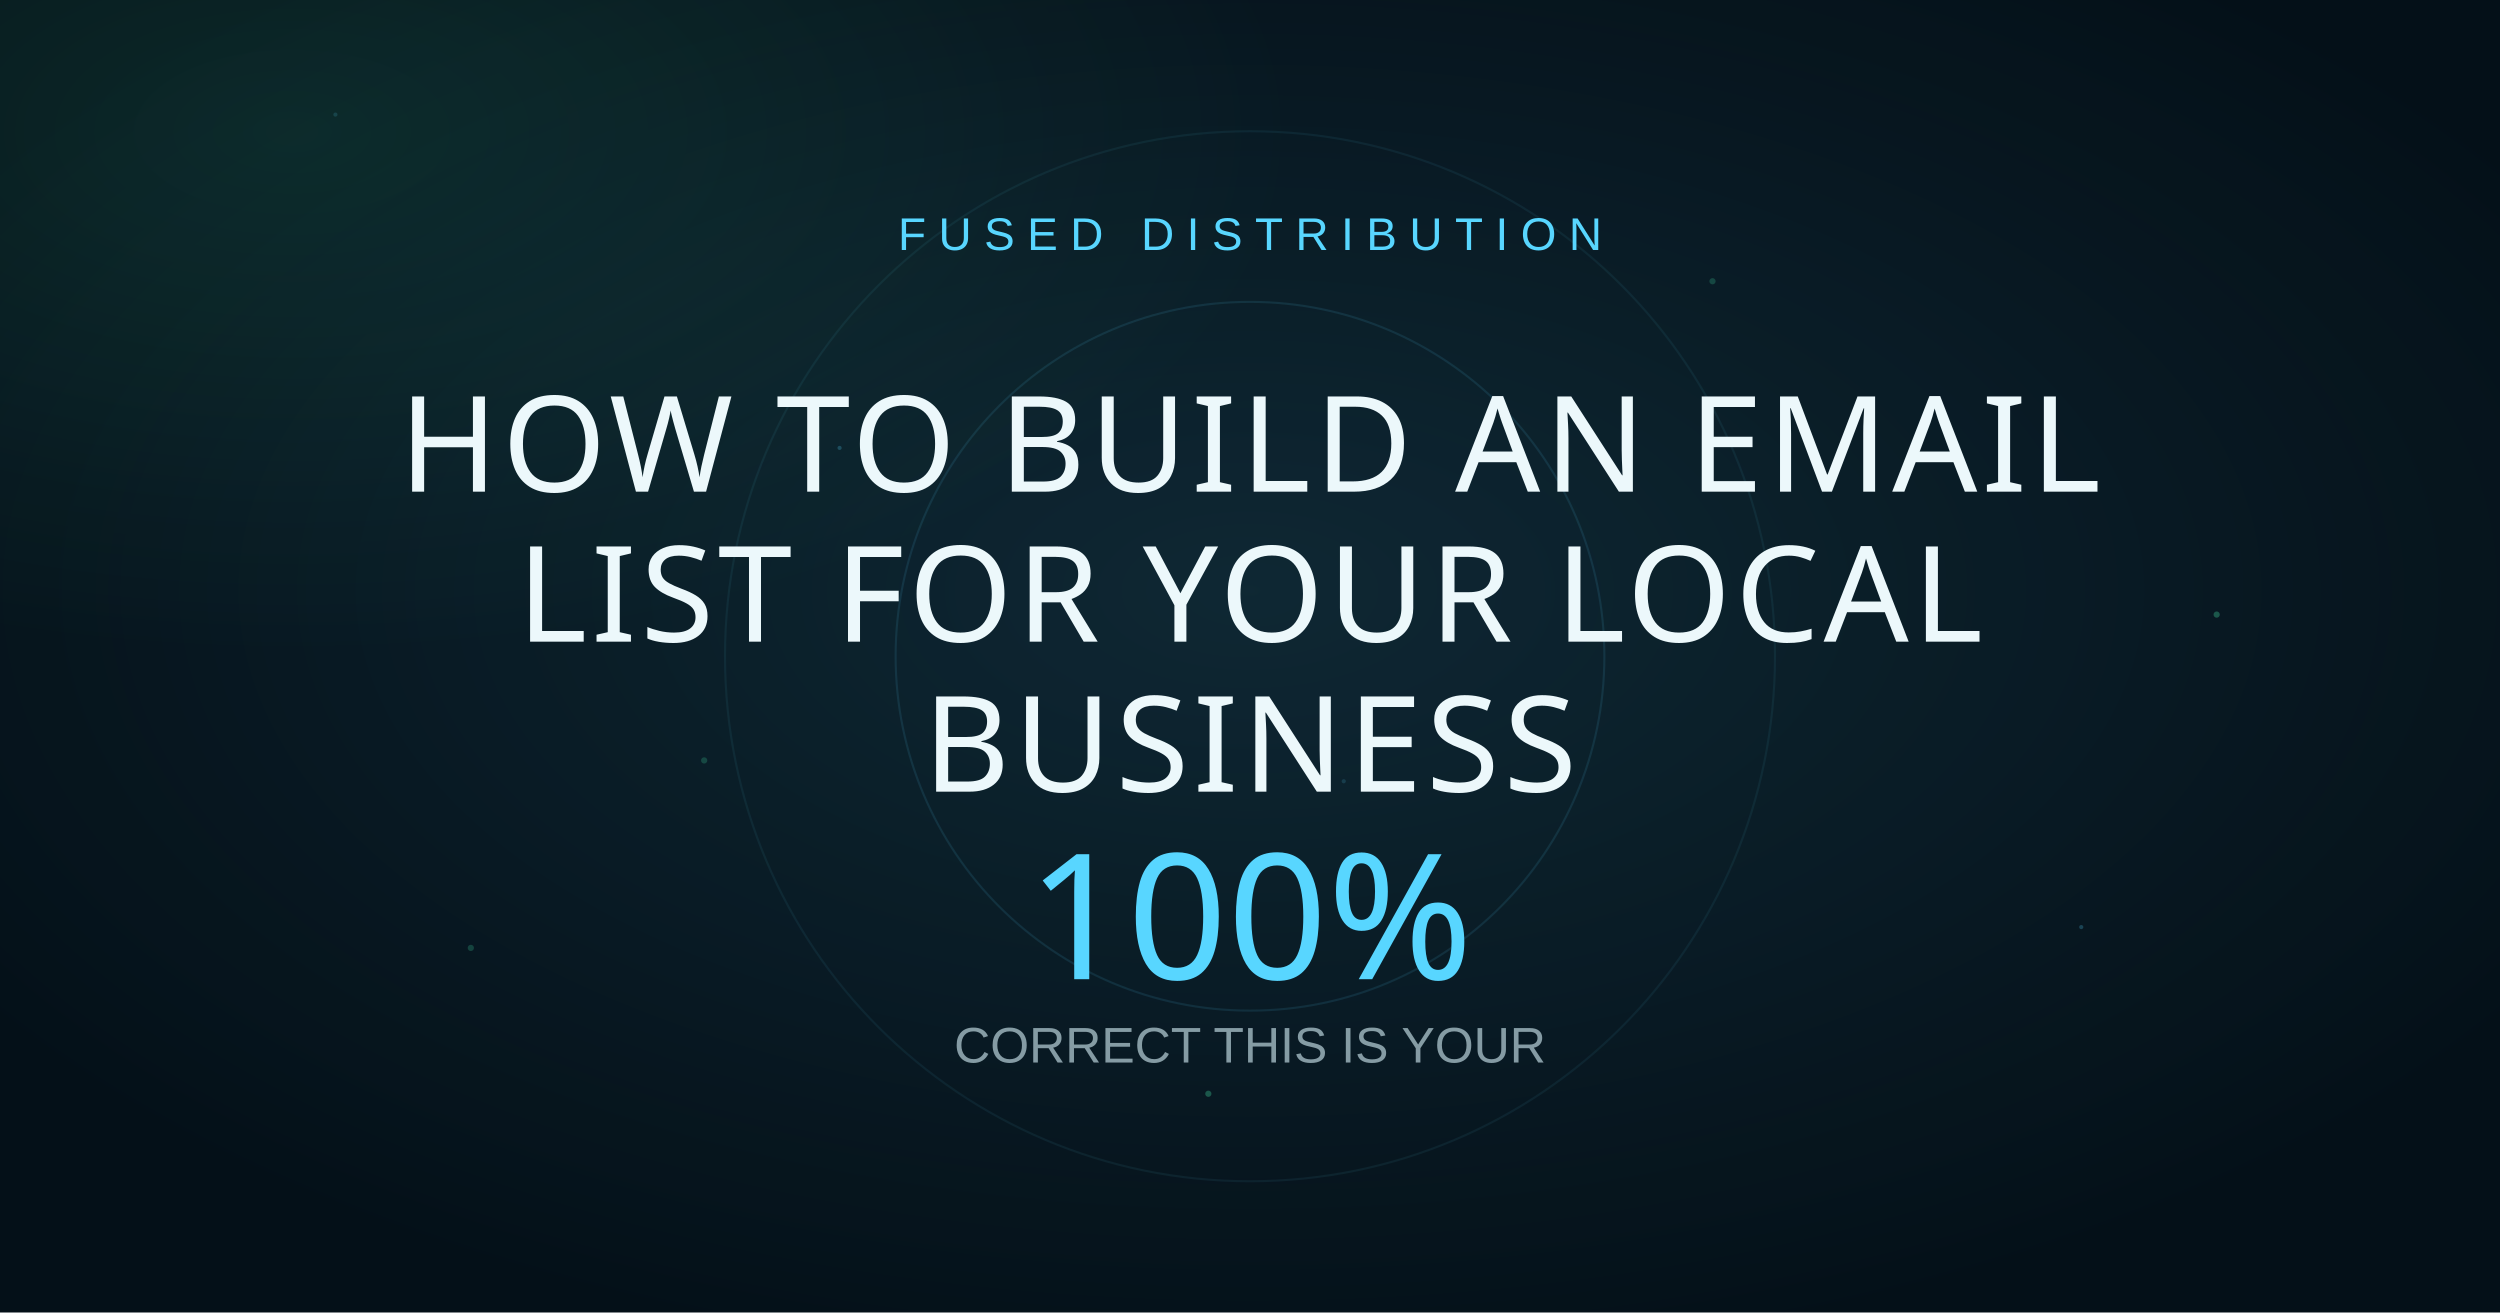
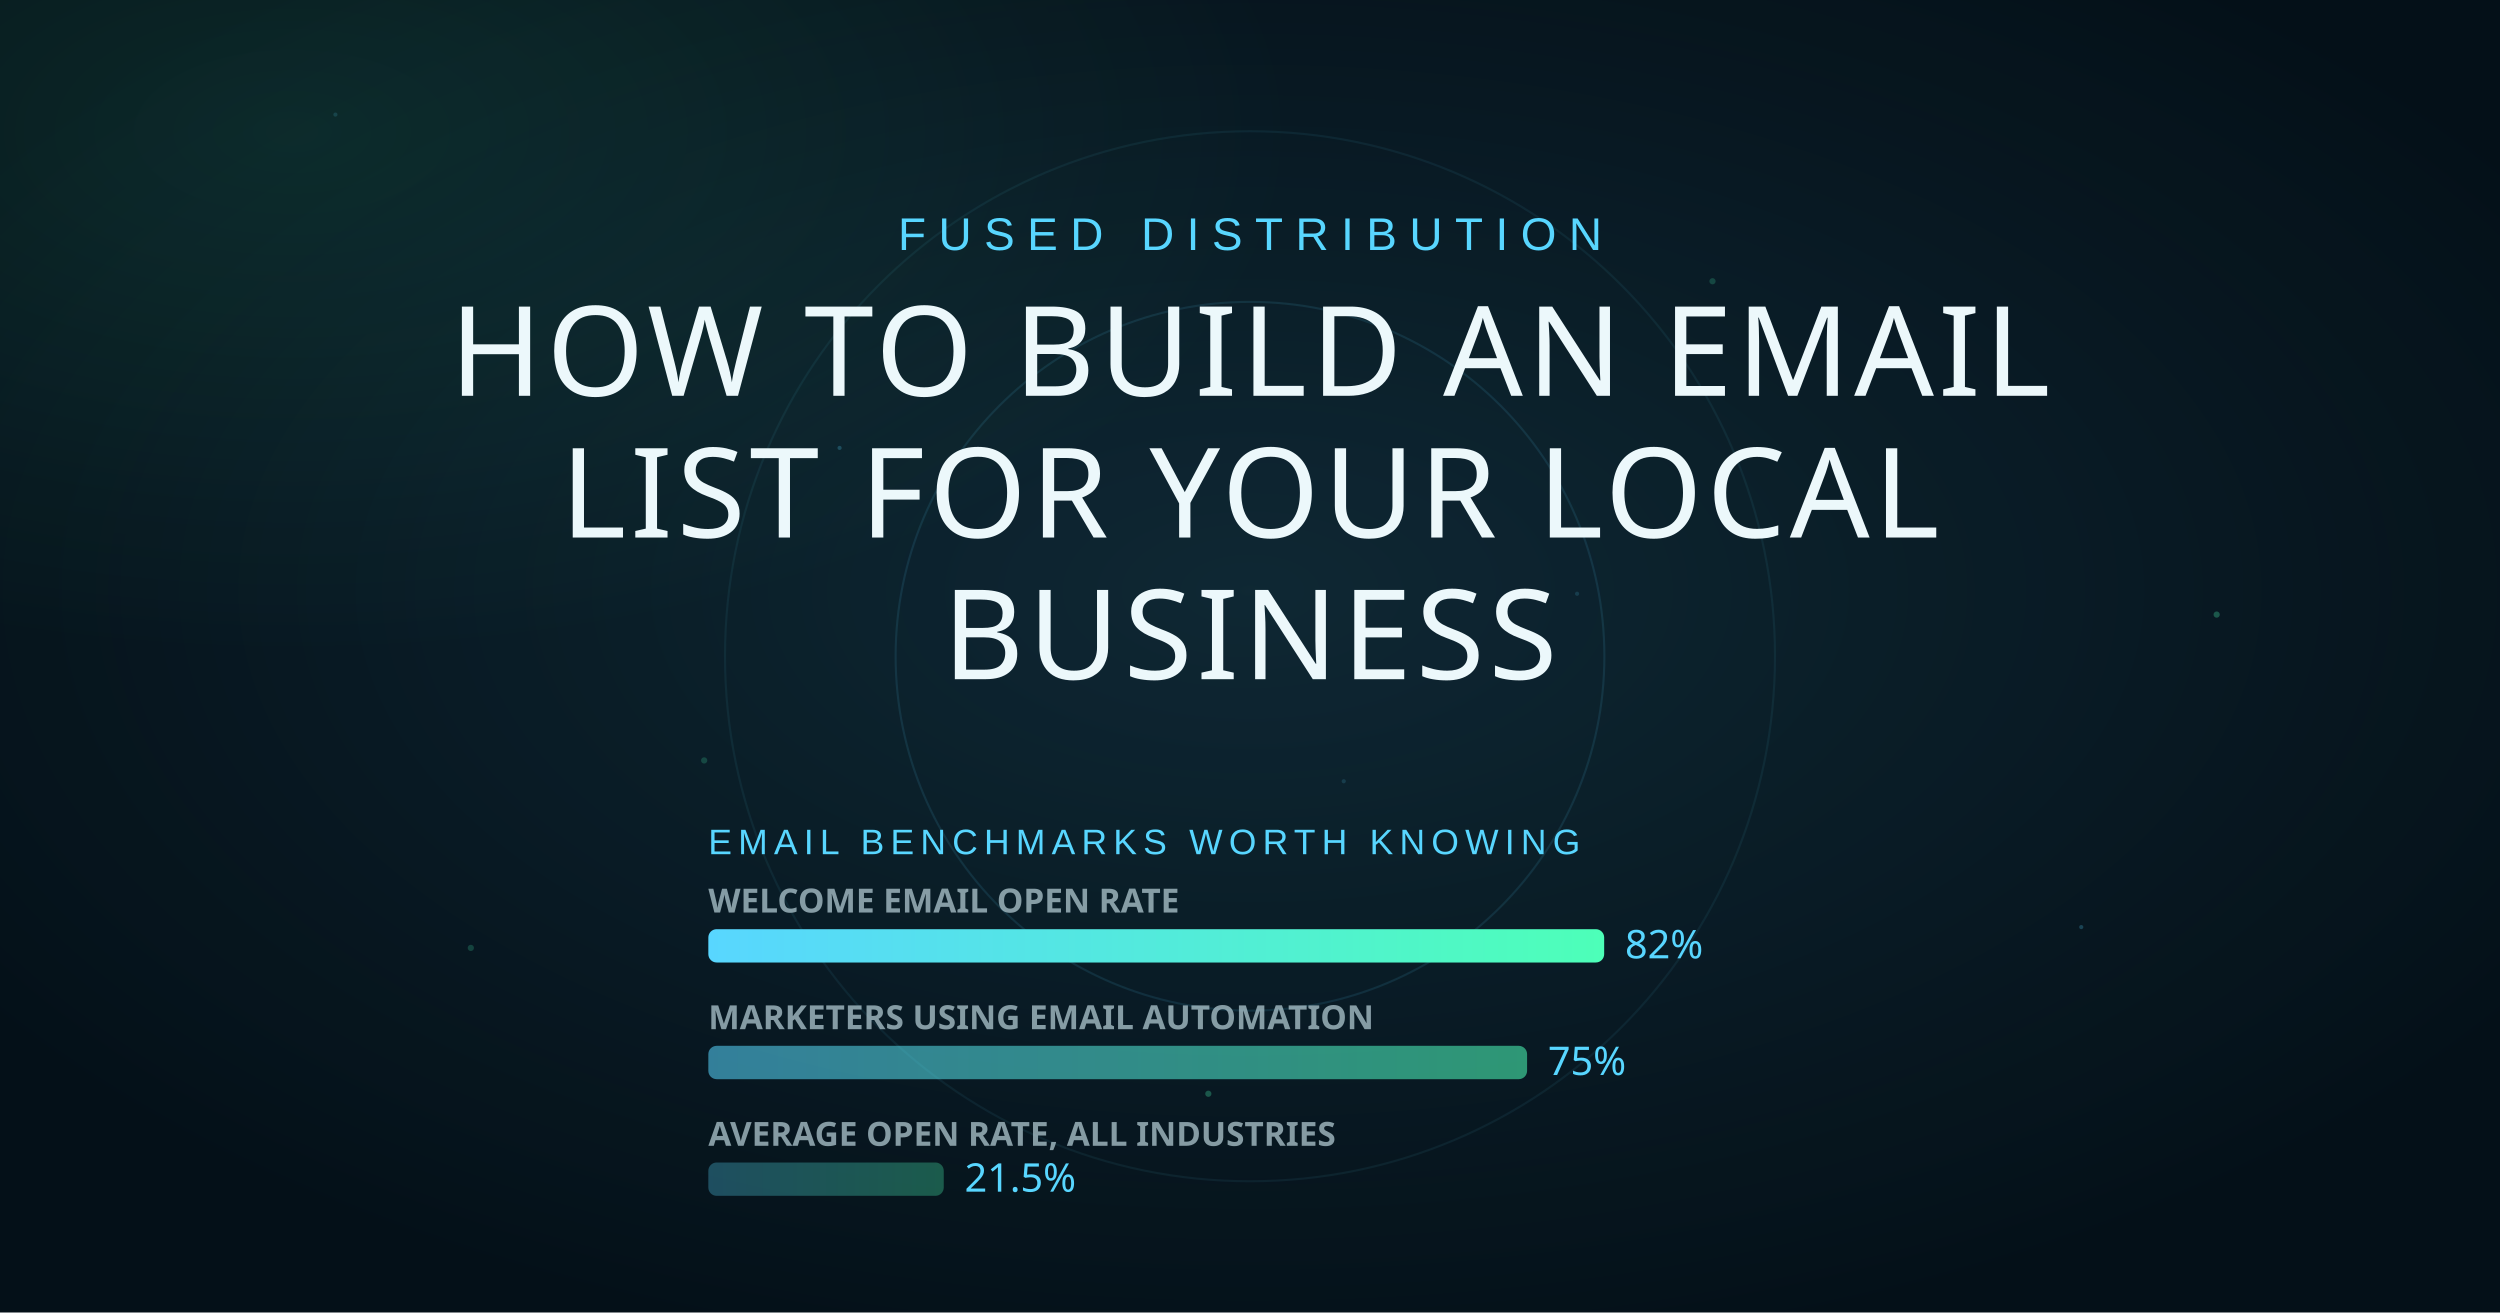
<svg xmlns="http://www.w3.org/2000/svg" width="1200" height="630" viewBox="0 0 1200 630">
  <rect width="1200" height="630" fill="#041018" />
  <radialGradient id="g1" cx="50%" cy="45%" r="60%">
    <stop offset="0%" stop-color="#58d6ff" stop-opacity="0.12" />
    <stop offset="100%" stop-color="#58d6ff" stop-opacity="0" />
  </radialGradient>
  <radialGradient id="g2" cx="12%" cy="10%" r="40%">
    <stop offset="0%" stop-color="#4dffb8" stop-opacity="0.10" />
    <stop offset="100%" stop-color="#4dffb8" stop-opacity="0" />
  </radialGradient>
  <rect width="1200" height="630" fill="url(#g1)" />
  <rect width="1200" height="630" fill="url(#g2)" />
  <circle cx="600" cy="315" r="252" fill="none" stroke="#58d6ff" stroke-opacity="0.07" />
  <circle cx="600" cy="315" r="170.1" fill="none" stroke="#58d6ff" stroke-opacity="0.11" />
  <circle cx="757" cy="285" r="1" fill="#58d6ff" opacity="0.15" />
  <circle cx="338" cy="365" r="1.5" fill="#4dffb8" opacity="0.19" />
  <circle cx="999" cy="445" r="1" fill="#58d6ff" opacity="0.23" />
  <circle cx="580" cy="525" r="1.5" fill="#4dffb8" opacity="0.27" />
  <circle cx="161" cy="55" r="1" fill="#58d6ff" opacity="0.15" />
  <circle cx="822" cy="135" r="1.5" fill="#4dffb8" opacity="0.19" />
  <circle cx="403" cy="215" r="1" fill="#58d6ff" opacity="0.23" />
  <circle cx="1064" cy="295" r="1.5" fill="#4dffb8" opacity="0.27" />
  <circle cx="645" cy="375" r="1" fill="#58d6ff" opacity="0.15" />
  <circle cx="226" cy="455" r="1.5" fill="#4dffb8" opacity="0.19" />
  <text x="600" y="120" font-family="Arial, sans-serif" font-size="22" fill="#58d6ff" text-anchor="middle" letter-spacing="6">FUSED DISTRIBUTION</text>
-   <text x="600" y="236" font-family="Impact, Haettenschweiler, sans-serif" font-size="64" fill="#ecf8fb" text-anchor="middle" letter-spacing="2">HOW TO BUILD AN EMAIL</text>
-   <text x="600" y="308" font-family="Impact, Haettenschweiler, sans-serif" font-size="64" fill="#ecf8fb" text-anchor="middle" letter-spacing="2">LIST FOR YOUR LOCAL</text>
-   <text x="600" y="380" font-family="Impact, Haettenschweiler, sans-serif" font-size="64" fill="#ecf8fb" text-anchor="middle" letter-spacing="2">BUSINESS</text>
-   <text x="600" y="470" font-family="Impact, sans-serif" font-size="84" fill="#58d6ff" text-anchor="middle">100%</text>
-   <text x="600" y="510" font-family="Arial, sans-serif" font-size="24" fill="rgba(175,198,207,0.75)" text-anchor="middle">CORRECT THIS IS YOUR</text>
+   <text x="600" y="190" font-family="Impact, Haettenschweiler, sans-serif" font-size="60" fill="#ecf8fb" text-anchor="middle" letter-spacing="2">HOW TO BUILD AN EMAIL</text>
+   <text x="600" y="258" font-family="Impact, Haettenschweiler, sans-serif" font-size="60" fill="#ecf8fb" text-anchor="middle" letter-spacing="2">LIST FOR YOUR LOCAL</text>
+   <text x="600" y="326" font-family="Impact, Haettenschweiler, sans-serif" font-size="60" fill="#ecf8fb" text-anchor="middle" letter-spacing="2">BUSINESS</text>
+   <text x="340" y="410" font-family="Arial, sans-serif" font-size="17" fill="#58d6ff" letter-spacing="3">EMAIL BENCHMARKS WORTH KNOWING</text>
+   <linearGradient id="hbar" x1="0" y1="0" x2="1" y2="0">
+     <stop offset="0%" stop-color="#58d6ff" />
+     <stop offset="100%" stop-color="#4dffb8" />
+   </linearGradient>
+   <text x="340" y="438" font-family="Trebuchet MS, sans-serif" font-size="16" font-weight="700" fill="rgba(175,198,207,0.75)">WELCOME EMAIL OPEN RATE</text>
+   <rect x="340" y="446" width="430" height="16" rx="4" fill="url(#hbar)" opacity="1" />
+   <text x="780" y="460" font-family="Impact, sans-serif" font-size="19" fill="#58d6ff">82%</text>
+   <text x="340" y="494" font-family="Trebuchet MS, sans-serif" font-size="16" font-weight="700" fill="rgba(175,198,207,0.75)">MARKETERS USING EMAIL AUTOMATION</text>
+   <rect x="340" y="502" width="393" height="16" rx="4" fill="url(#hbar)" opacity="0.55" />
+   <text x="743" y="516" font-family="Impact, sans-serif" font-size="19" fill="#58d6ff">75%</text>
+   <text x="340" y="550" font-family="Trebuchet MS, sans-serif" font-size="16" font-weight="700" fill="rgba(175,198,207,0.75)">AVERAGE OPEN RATE, ALL INDUSTRIES</text>
+   <rect x="340" y="558" width="113" height="16" rx="4" fill="url(#hbar)" opacity="0.3" />
+   <text x="463" y="572" font-family="Impact, sans-serif" font-size="19" fill="#58d6ff">21.5%</text>
</svg>
